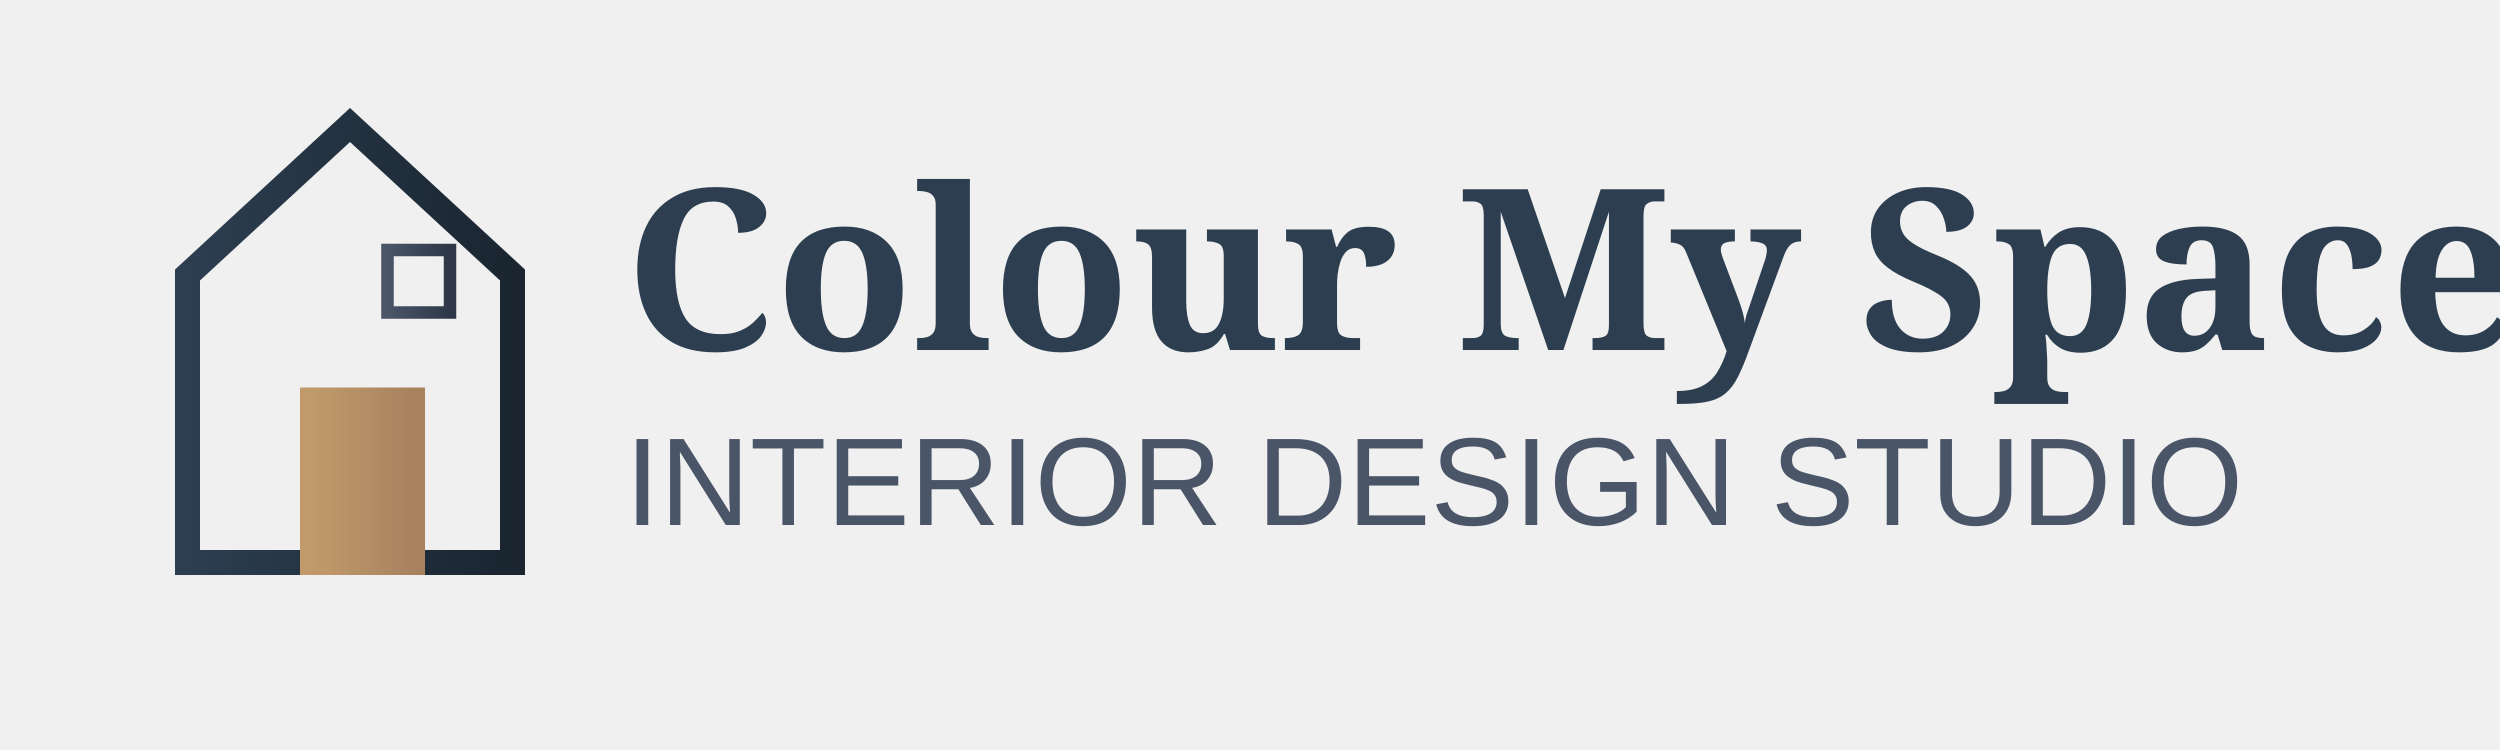
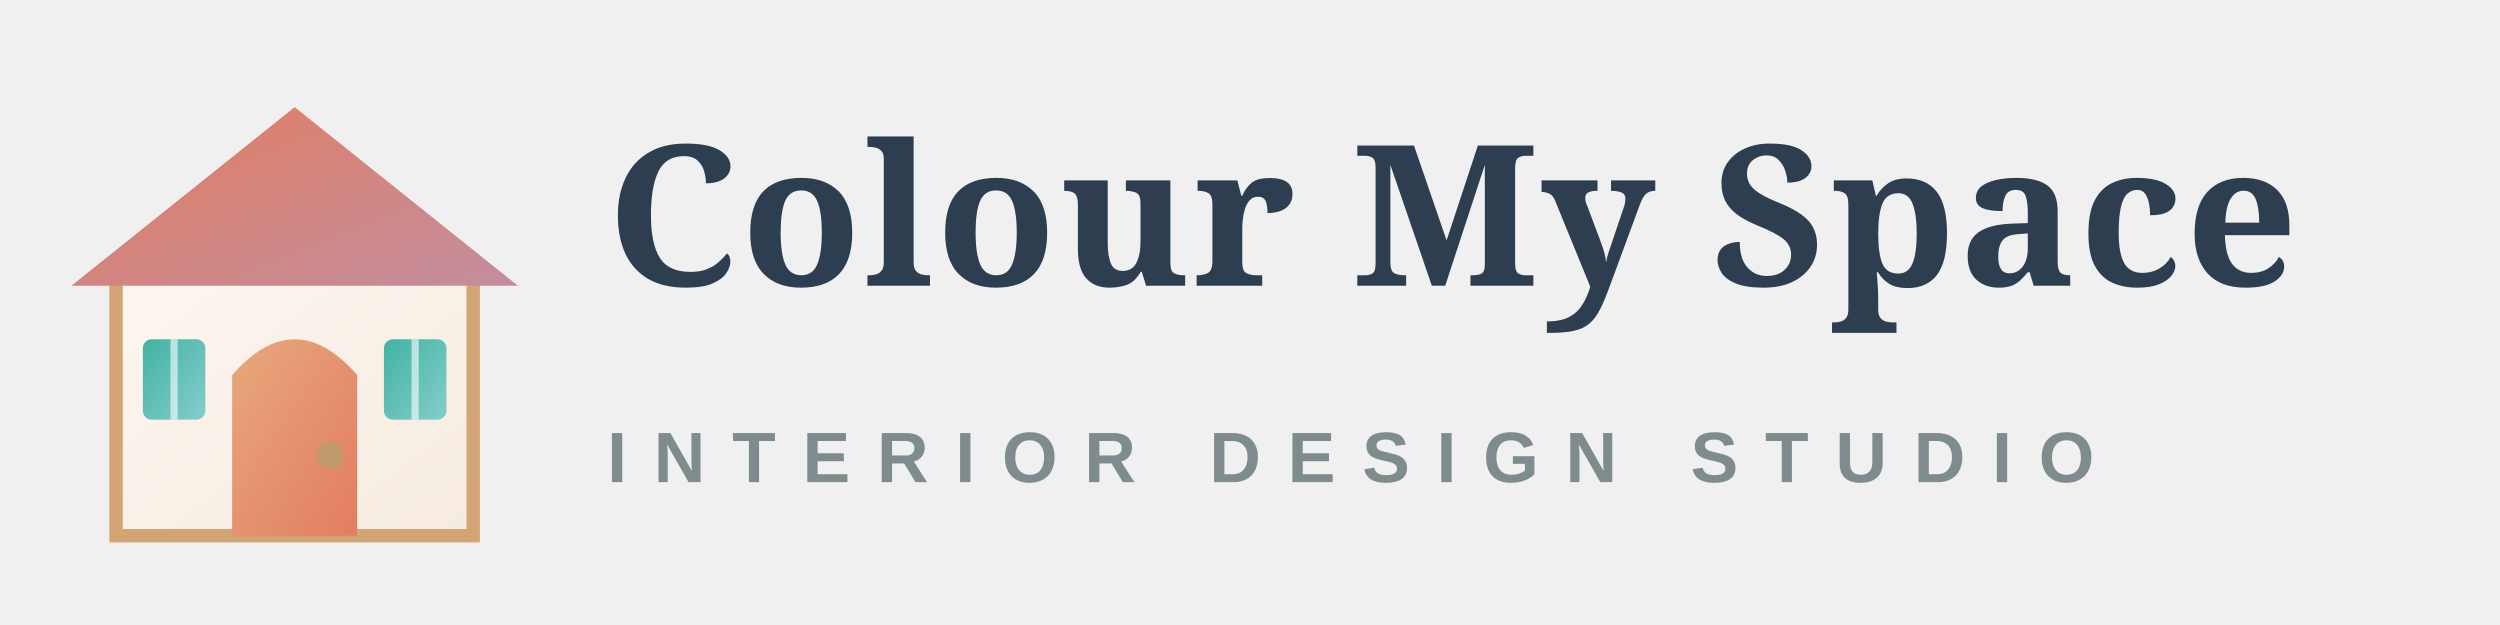
- <svg xmlns="http://www.w3.org/2000/svg" viewBox="0 0 200 60">
+ <svg xmlns="http://www.w3.org/2000/svg" viewBox="0 0 280 70">
  <defs>
-     <linearGradient id="grad1" x1="0%" y1="0%" x2="100%" y2="0%">
-       <stop offset="0%" style="stop-color:#2c3e50;stop-opacity:1" />
-       <stop offset="100%" style="stop-color:#1a2530;stop-opacity:1" />
+     <linearGradient id="wallFill" x1="0%" y1="0%" x2="100%" y2="100%">
+       <stop offset="0%" style="stop-color:#fdf6f0" />
+       <stop offset="100%" style="stop-color:#f5ebe0" />
    </linearGradient>
-     <linearGradient id="grad2" x1="0%" y1="0%" x2="100%" y2="0%">
-       <stop offset="0%" style="stop-color:#c19a6b;stop-opacity:1" />
-       <stop offset="100%" style="stop-color:#a8825f;stop-opacity:1" />
+     <linearGradient id="roofGrad" x1="0%" y1="0%" x2="100%" y2="100%">
+       <stop offset="0%" style="stop-color:#e27d60" />
+       <stop offset="100%" style="stop-color:#c38d9e" />
    </linearGradient>
-     <linearGradient id="grad3" x1="0%" y1="0%" x2="100%" y2="0%">
-       <stop offset="0%" style="stop-color:#4a5568;stop-opacity:1" />
-       <stop offset="100%" style="stop-color:#2d3748;stop-opacity:1" />
+     <linearGradient id="doorFill" x1="0%" y1="0%" x2="100%" y2="100%">
+       <stop offset="0%" style="stop-color:#e8a87c" />
+       <stop offset="100%" style="stop-color:#e27d60" />
+     </linearGradient>
+     <linearGradient id="windowFill" x1="0%" y1="0%" x2="100%" y2="100%">
+       <stop offset="0%" style="stop-color:#41b3a3" />
+       <stop offset="100%" style="stop-color:#85cdca" />
+     </linearGradient>
+     <linearGradient id="textGrad" x1="0%" y1="0%" x2="100%" y2="0%">
+       <stop offset="0%" style="stop-color:#2c3e50" />
+       <stop offset="100%" style="stop-color:#34495e" />
+     </linearGradient>
+     <linearGradient id="underlineGrad" x1="0%" y1="0%" x2="100%" y2="0%">
+       <stop offset="0%" style="stop-color:#e8a87c" />
+       <stop offset="33%" style="stop-color:#c38d9e" />
+       <stop offset="66%" style="stop-color:#41b3a3" />
+       <stop offset="100%" style="stop-color:#85cdca" />
    </linearGradient>
  </defs>
-   <path d="M15 45 L15 22 L28 10 L41 22 L41 45 Z" fill="none" stroke="url(#grad1)" stroke-width="2" />
-   <rect x="25" y="32" width="8" height="13" fill="url(#grad2)" stroke="url(#grad2)" stroke-width="2" />
-   <rect x="31" y="20" width="5" height="5" fill="none" stroke="url(#grad3)" stroke-width="1" />
-   <line x1="31" y1="22" x2="36" y2="22" stroke="url(#grad3)" stroke-width="1" />
-   <line x1="33.5" y1="20" x2="33.5" y2="25" stroke="url(#grad3)" stroke-width="1" />
-   <text x="50" y="28" font-family="Playfair Display, Georgia, serif" font-size="18" fill="#2c3e50" font-weight="600">Colour My Space</text>
-   <text x="50" y="42" font-family="Montserrat, Arial, sans-serif" font-size="10" fill="#4a5568" font-weight="400">INTERIOR DESIGN STUDIO</text>
+   <g transform="translate(8, 8)">
+     <path d="M5 22 L5 52 L45 52 L45 22" fill="url(#wallFill)" stroke="#d4a574" stroke-width="1.5" />
+     <path d="M25 4 L0 24 L50 24 Z" fill="url(#roofGrad)" />
+     <path d="M18 52 L18 34 Q25 26 32 34 L32 52 Z" fill="url(#doorFill)" />
+     <rect x="8" y="30" width="7" height="9" rx="1" fill="url(#windowFill)" />
+     <line x1="11.5" y1="30" x2="11.5" y2="39" stroke="#fff" stroke-width="0.8" opacity="0.6" />
+     <rect x="35" y="30" width="7" height="9" rx="1" fill="url(#windowFill)" />
+     <line x1="38.5" y1="30" x2="38.5" y2="39" stroke="#fff" stroke-width="0.8" opacity="0.6" />
+     <circle cx="29" cy="43" r="1.5" fill="#c19a6b" />
+   </g>
+   <text x="68" y="32" font-family="'Playfair Display', Georgia, serif" font-size="22" fill="#2c3e50" font-weight="600" letter-spacing="0.3">Colour My Space</text>
+   <line x1="68" y1="40" x2="185" y2="40" stroke="url(#underlineGrad)" stroke-width="1.5" stroke-linecap="round" />
+   <text x="68" y="54" font-family="'Montserrat', Arial, sans-serif" font-size="8" fill="#7f8c8d" font-weight="600" letter-spacing="3">INTERIOR DESIGN STUDIO</text>
</svg>
